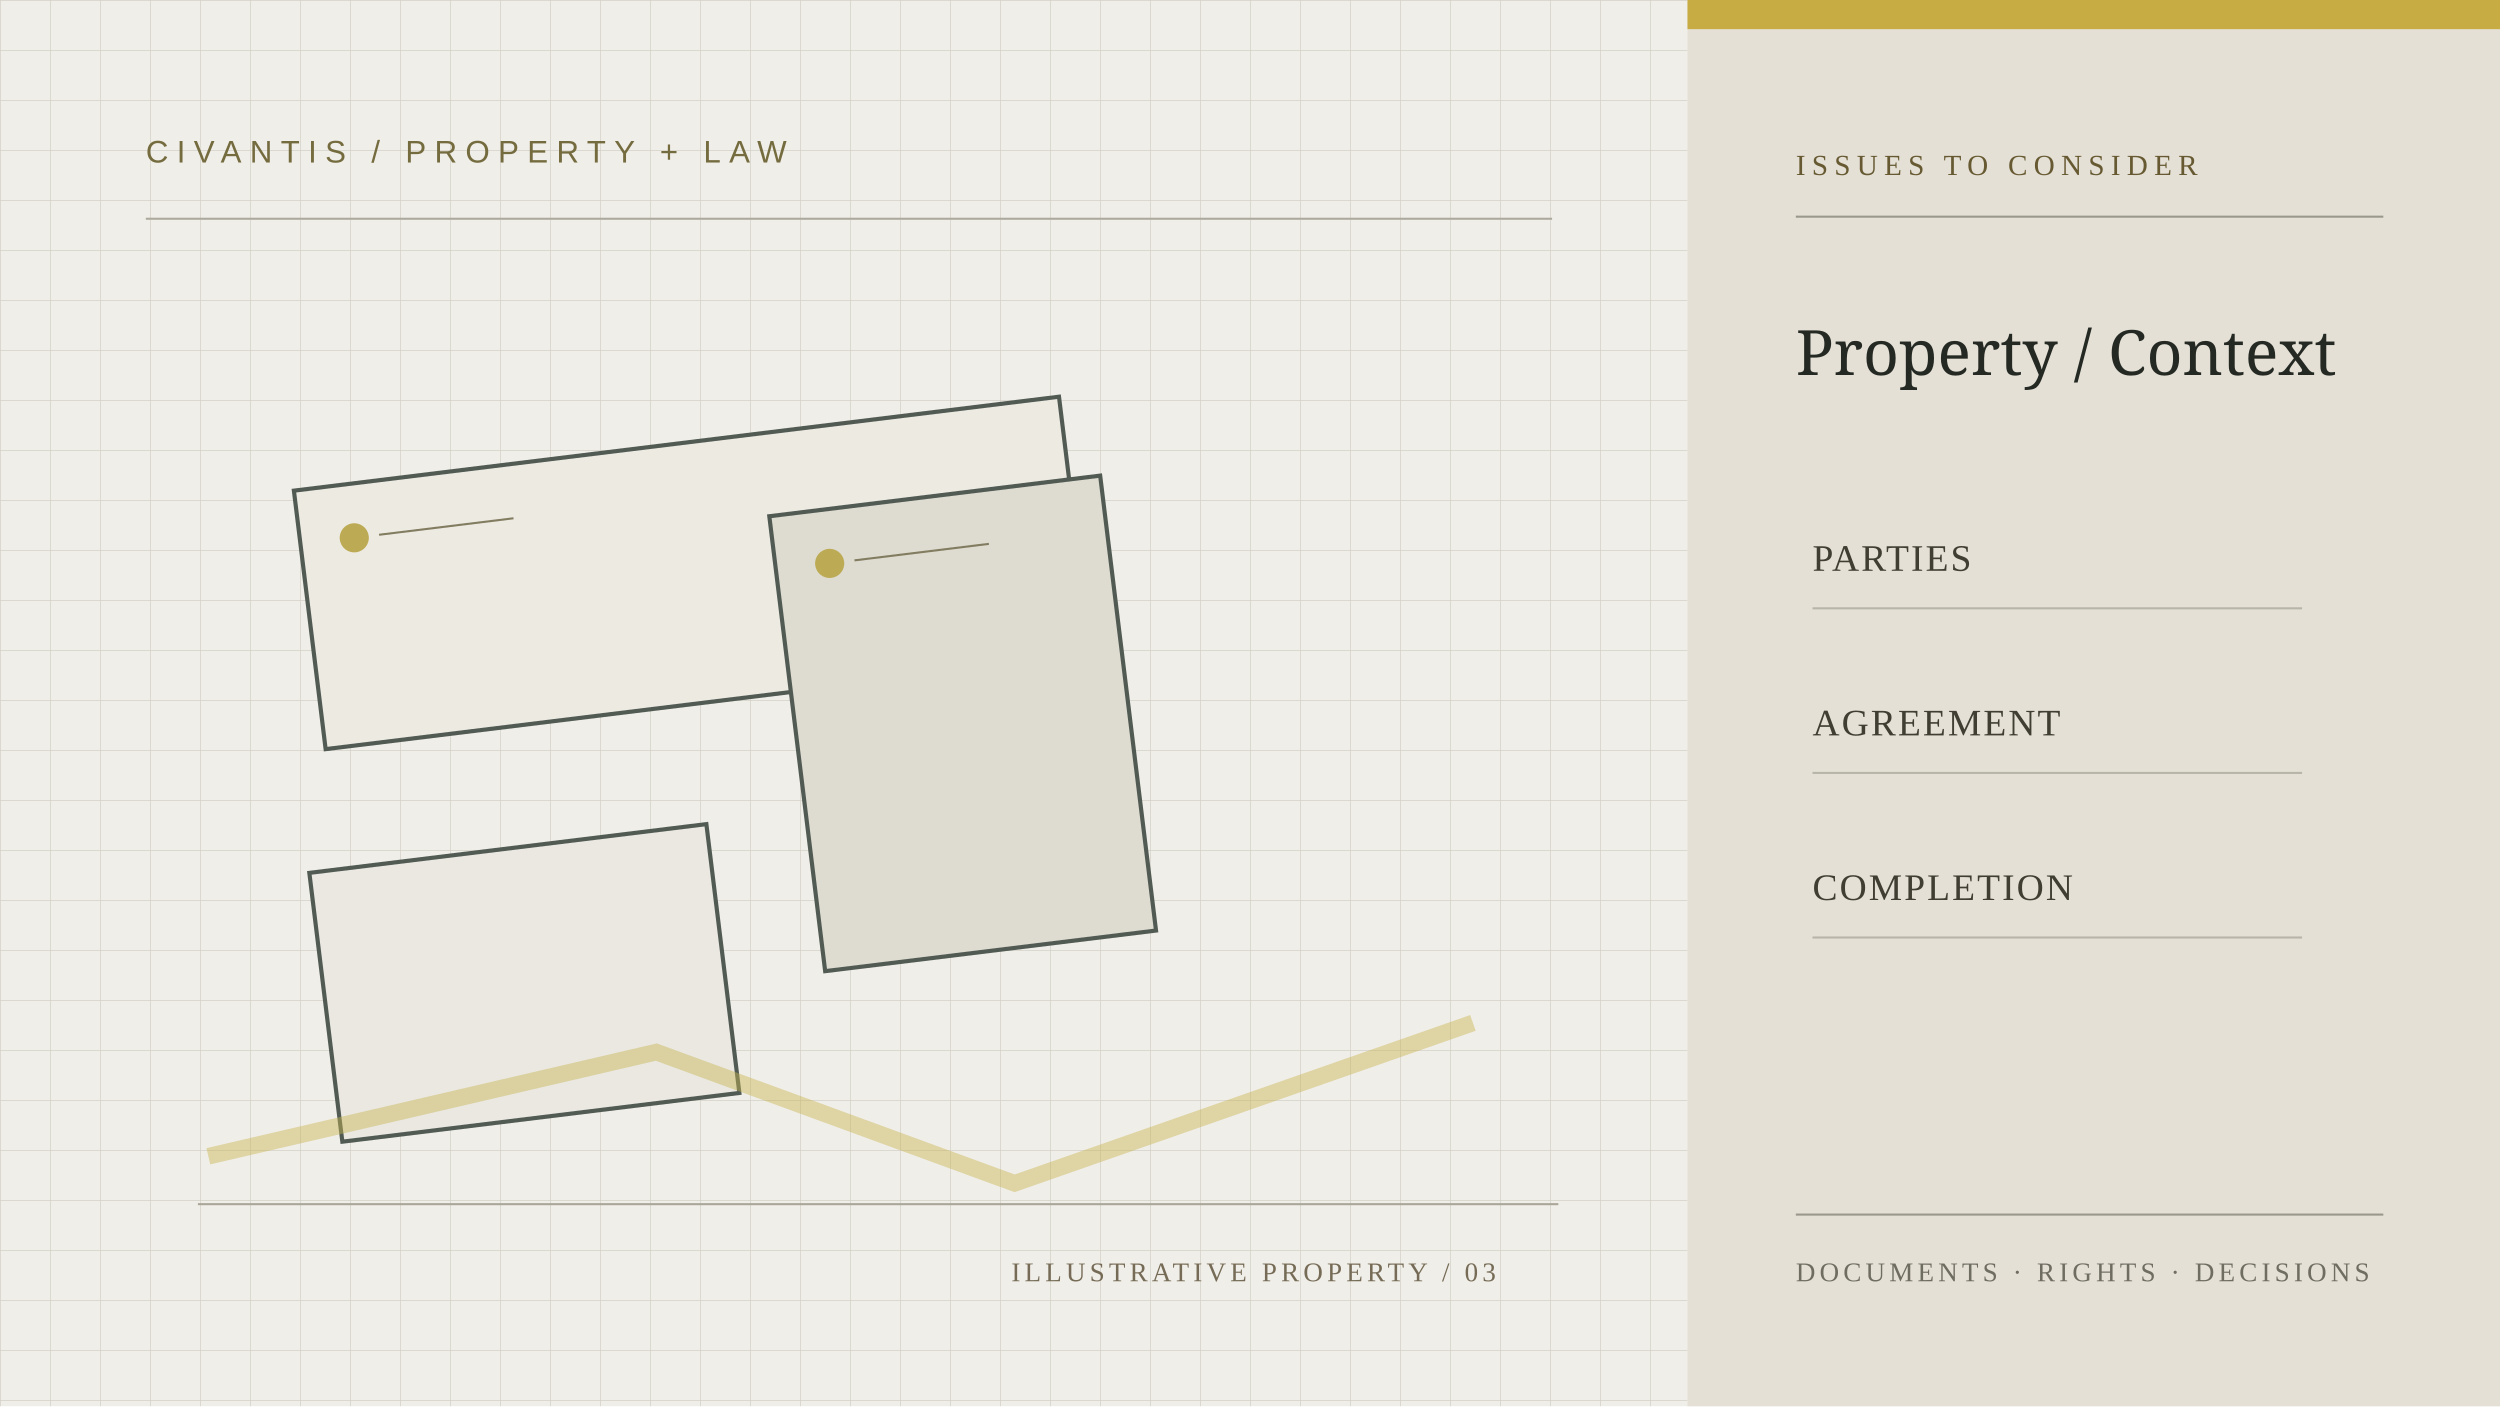
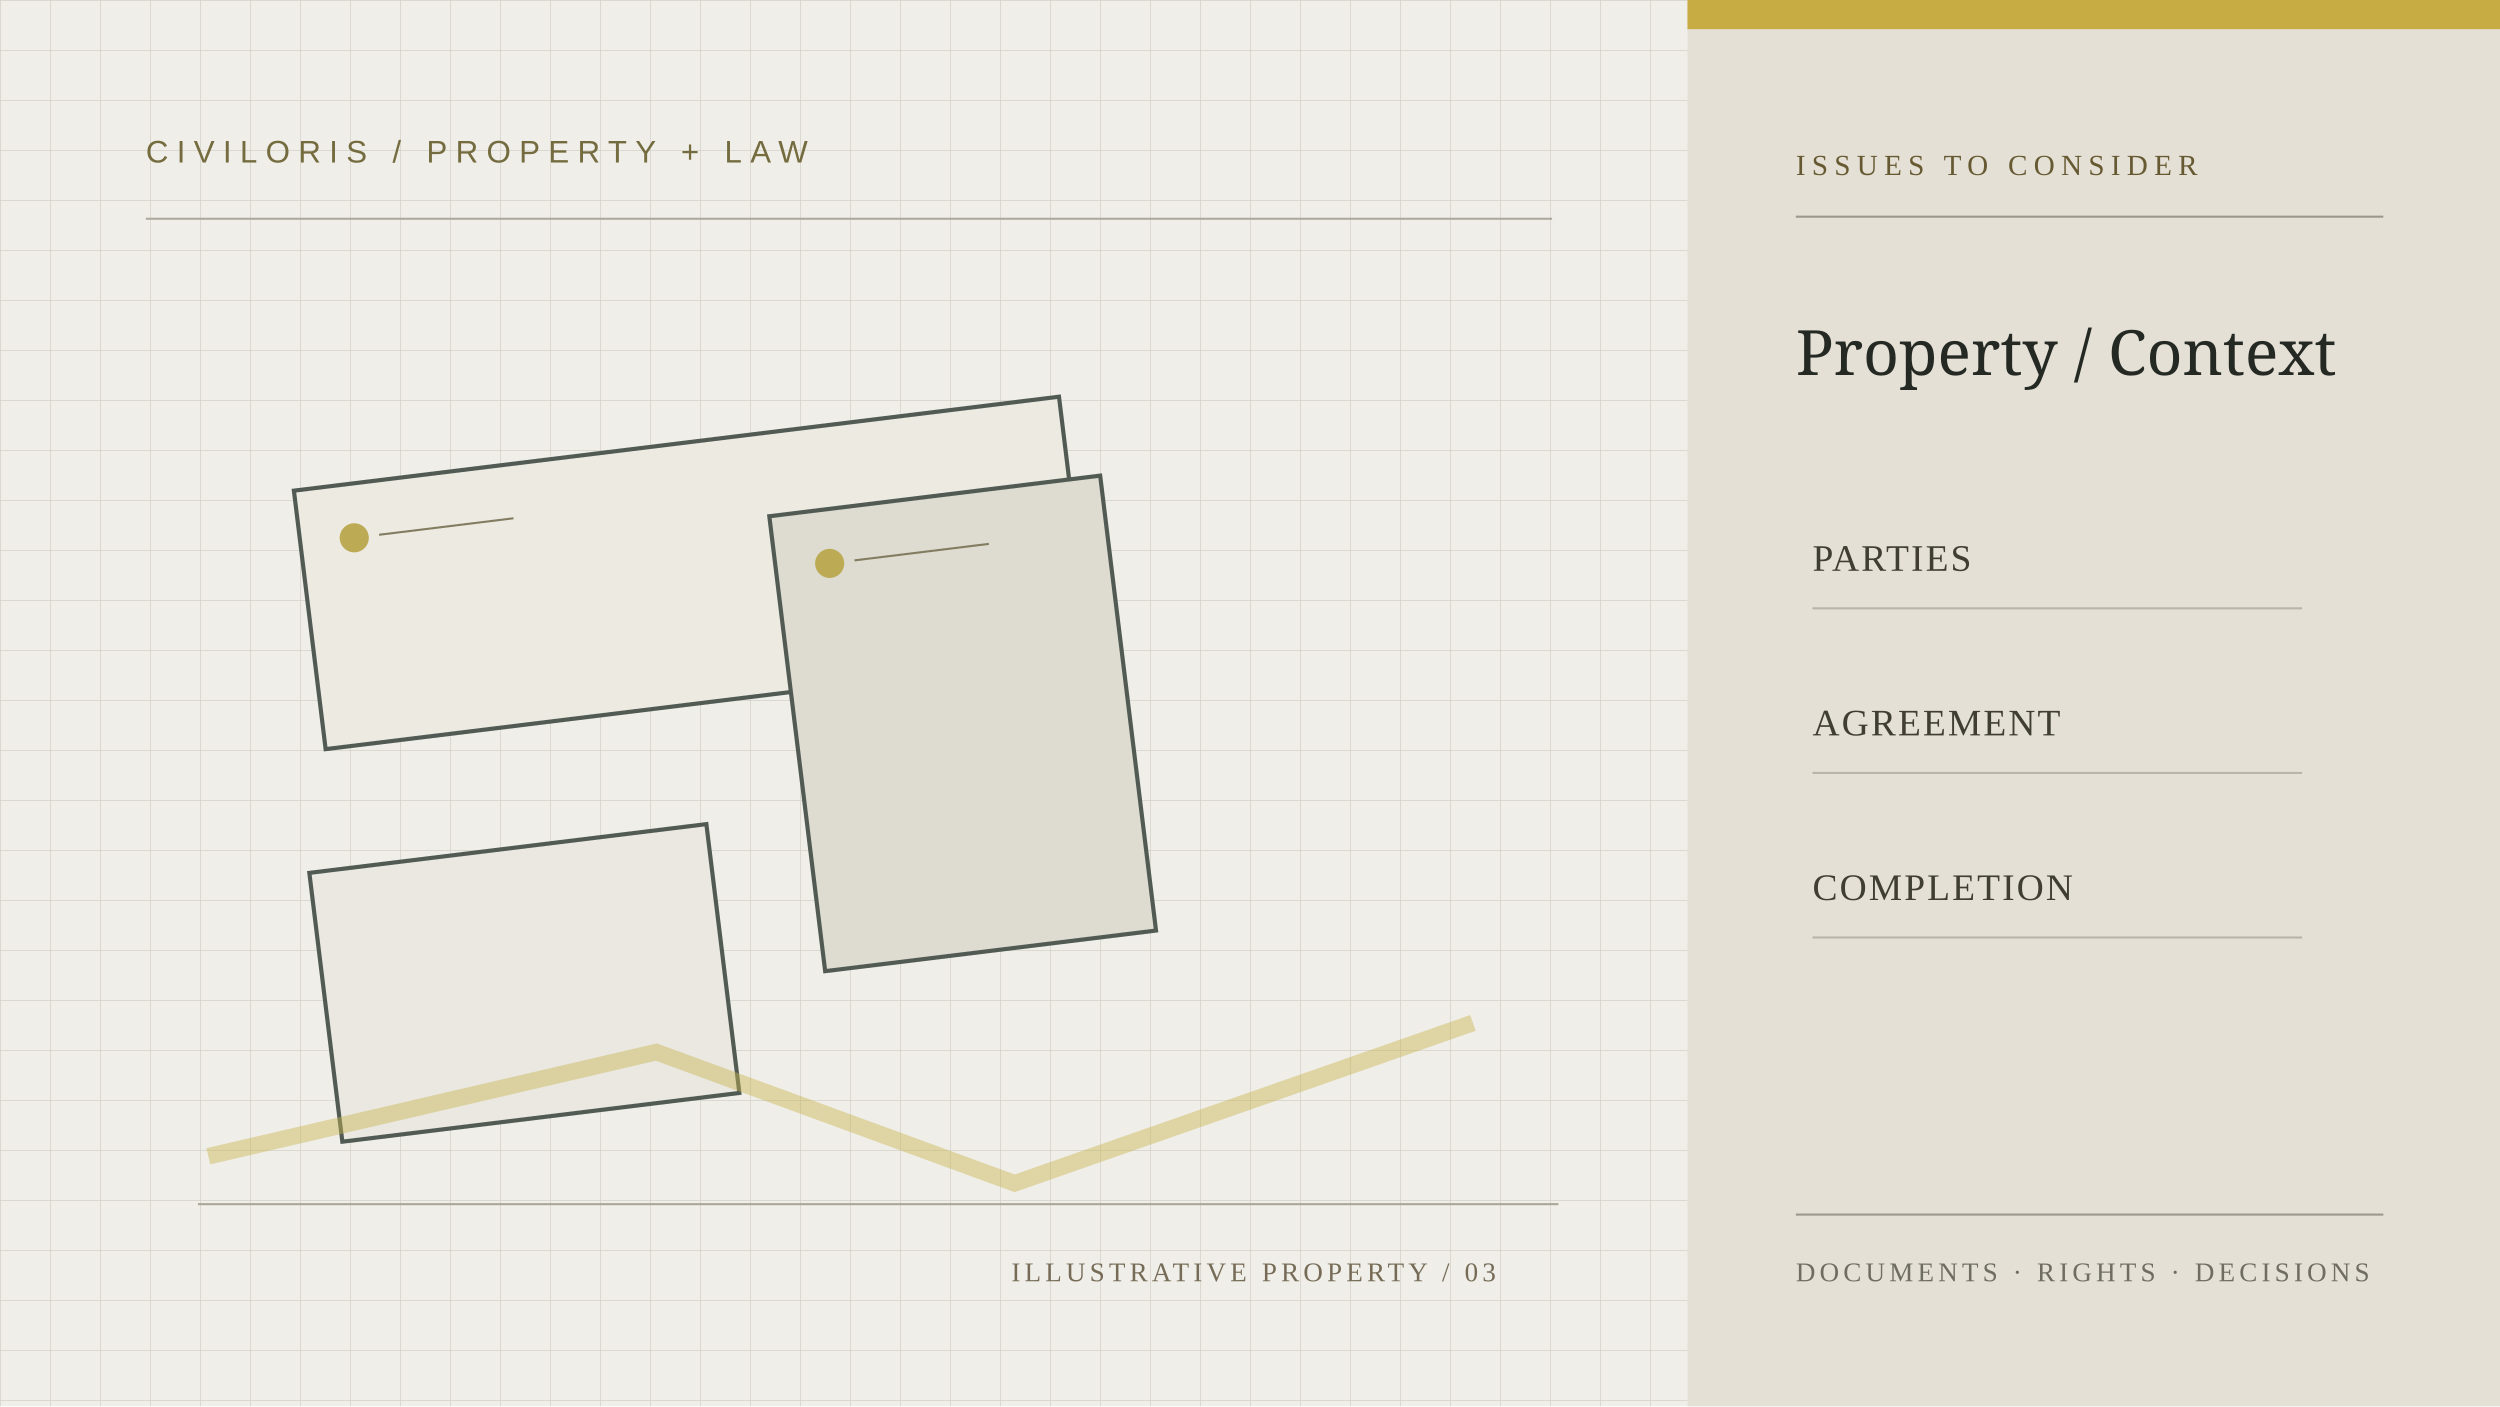
<svg xmlns="http://www.w3.org/2000/svg" viewBox="0 0 1200 675" role="img" aria-labelledby="title">
  <defs>
    <pattern id="draft" width="24" height="24" patternUnits="userSpaceOnUse">
      <path d="M24 0H0V24" fill="none" stroke="#d3d0c6" stroke-width=".7" />
    </pattern>
  </defs>
  <rect width="1200" height="675" fill="#f0eee8" />
  <rect x="0" y="0" width="810" height="675" fill="url(#draft)" />
-   <text x="70" y="78" fill="#746b3f" font-family="Arial,sans-serif" font-size="15" letter-spacing="4">CIVANTIS / PROPERTY + LAW</text>
+   <text x="70" y="78" fill="#746b3f" font-family="Arial,sans-serif" font-size="15" letter-spacing="4">CIVILORIS / PROPERTY + LAW</text>
  <path d="M70 105H745" stroke="#aca99e" stroke-width="1" />
  <g transform="rotate(-7 400 375)">
    <rect x="160" y="205" width="370" height="125" fill="#edeae2" stroke="#515b54" stroke-width="2" />
    <rect x="385" y="245" width="160" height="220" fill="#dedbd0" stroke="#515b54" stroke-width="2" />
    <rect x="145" y="388" width="192" height="130" fill="#eae8e0" stroke="#515b54" stroke-width="2" />
    <g transform="translate(186,231)">
      <circle r="7" fill="#bcab54" />
      <path d="M12 0h65" stroke="#827c60" stroke-width="1" />
    </g>
    <g transform="translate(411,271)">
      <circle r="7" fill="#bcab54" />
      <path d="M12 0h65" stroke="#827c60" stroke-width="1" />
    </g>
  </g>
  <path d="M100 555 315 505 487 568 707 491" fill="none" stroke="#c7b451" stroke-width="8" opacity=".45" />
  <path d="M95 578H748" fill="none" stroke="#aaa699" stroke-width="1" />
  <text x="718" y="615" text-anchor="end" fill="#756b56" font-size="13" letter-spacing="2">ILLUSTRATIVE PROPERTY / 03</text>
  <rect x="810" width="390" height="675" fill="#e4e0d5" />
  <rect x="810" y="0" width="390" height="14" fill="#c7ac43" />
  <path d="M862 104H1144" stroke="#9a978d" stroke-width="1" />
  <text x="862" y="84" fill="#675a32" font-size="14" letter-spacing="3">ISSUES TO CONSIDER</text>
  <text x="862" y="180" fill="#242923" font-family="Georgia,serif" font-size="30">Property / Context</text>
  <g transform="translate(870,274)">
    <text x="0" y="0" fill="#403d33" font-size="18" letter-spacing="1">PARTIES</text>
    <path d="M0 18H235" stroke="#b7b4a9" stroke-width="1" />
  </g>
  <g transform="translate(870,353)">
    <text x="0" y="0" fill="#403d33" font-size="18" letter-spacing="1">AGREEMENT</text>
    <path d="M0 18H235" stroke="#b7b4a9" stroke-width="1" />
  </g>
  <g transform="translate(870,432)">
    <text x="0" y="0" fill="#403d33" font-size="18" letter-spacing="1">COMPLETION</text>
    <path d="M0 18H235" stroke="#b7b4a9" stroke-width="1" />
  </g>
  <path d="M862 583H1144" stroke="#9a978d" stroke-width="1" />
  <text x="862" y="615" fill="#6f6c62" font-size="13" letter-spacing="2">DOCUMENTS · RIGHTS · DECISIONS</text>
</svg>
